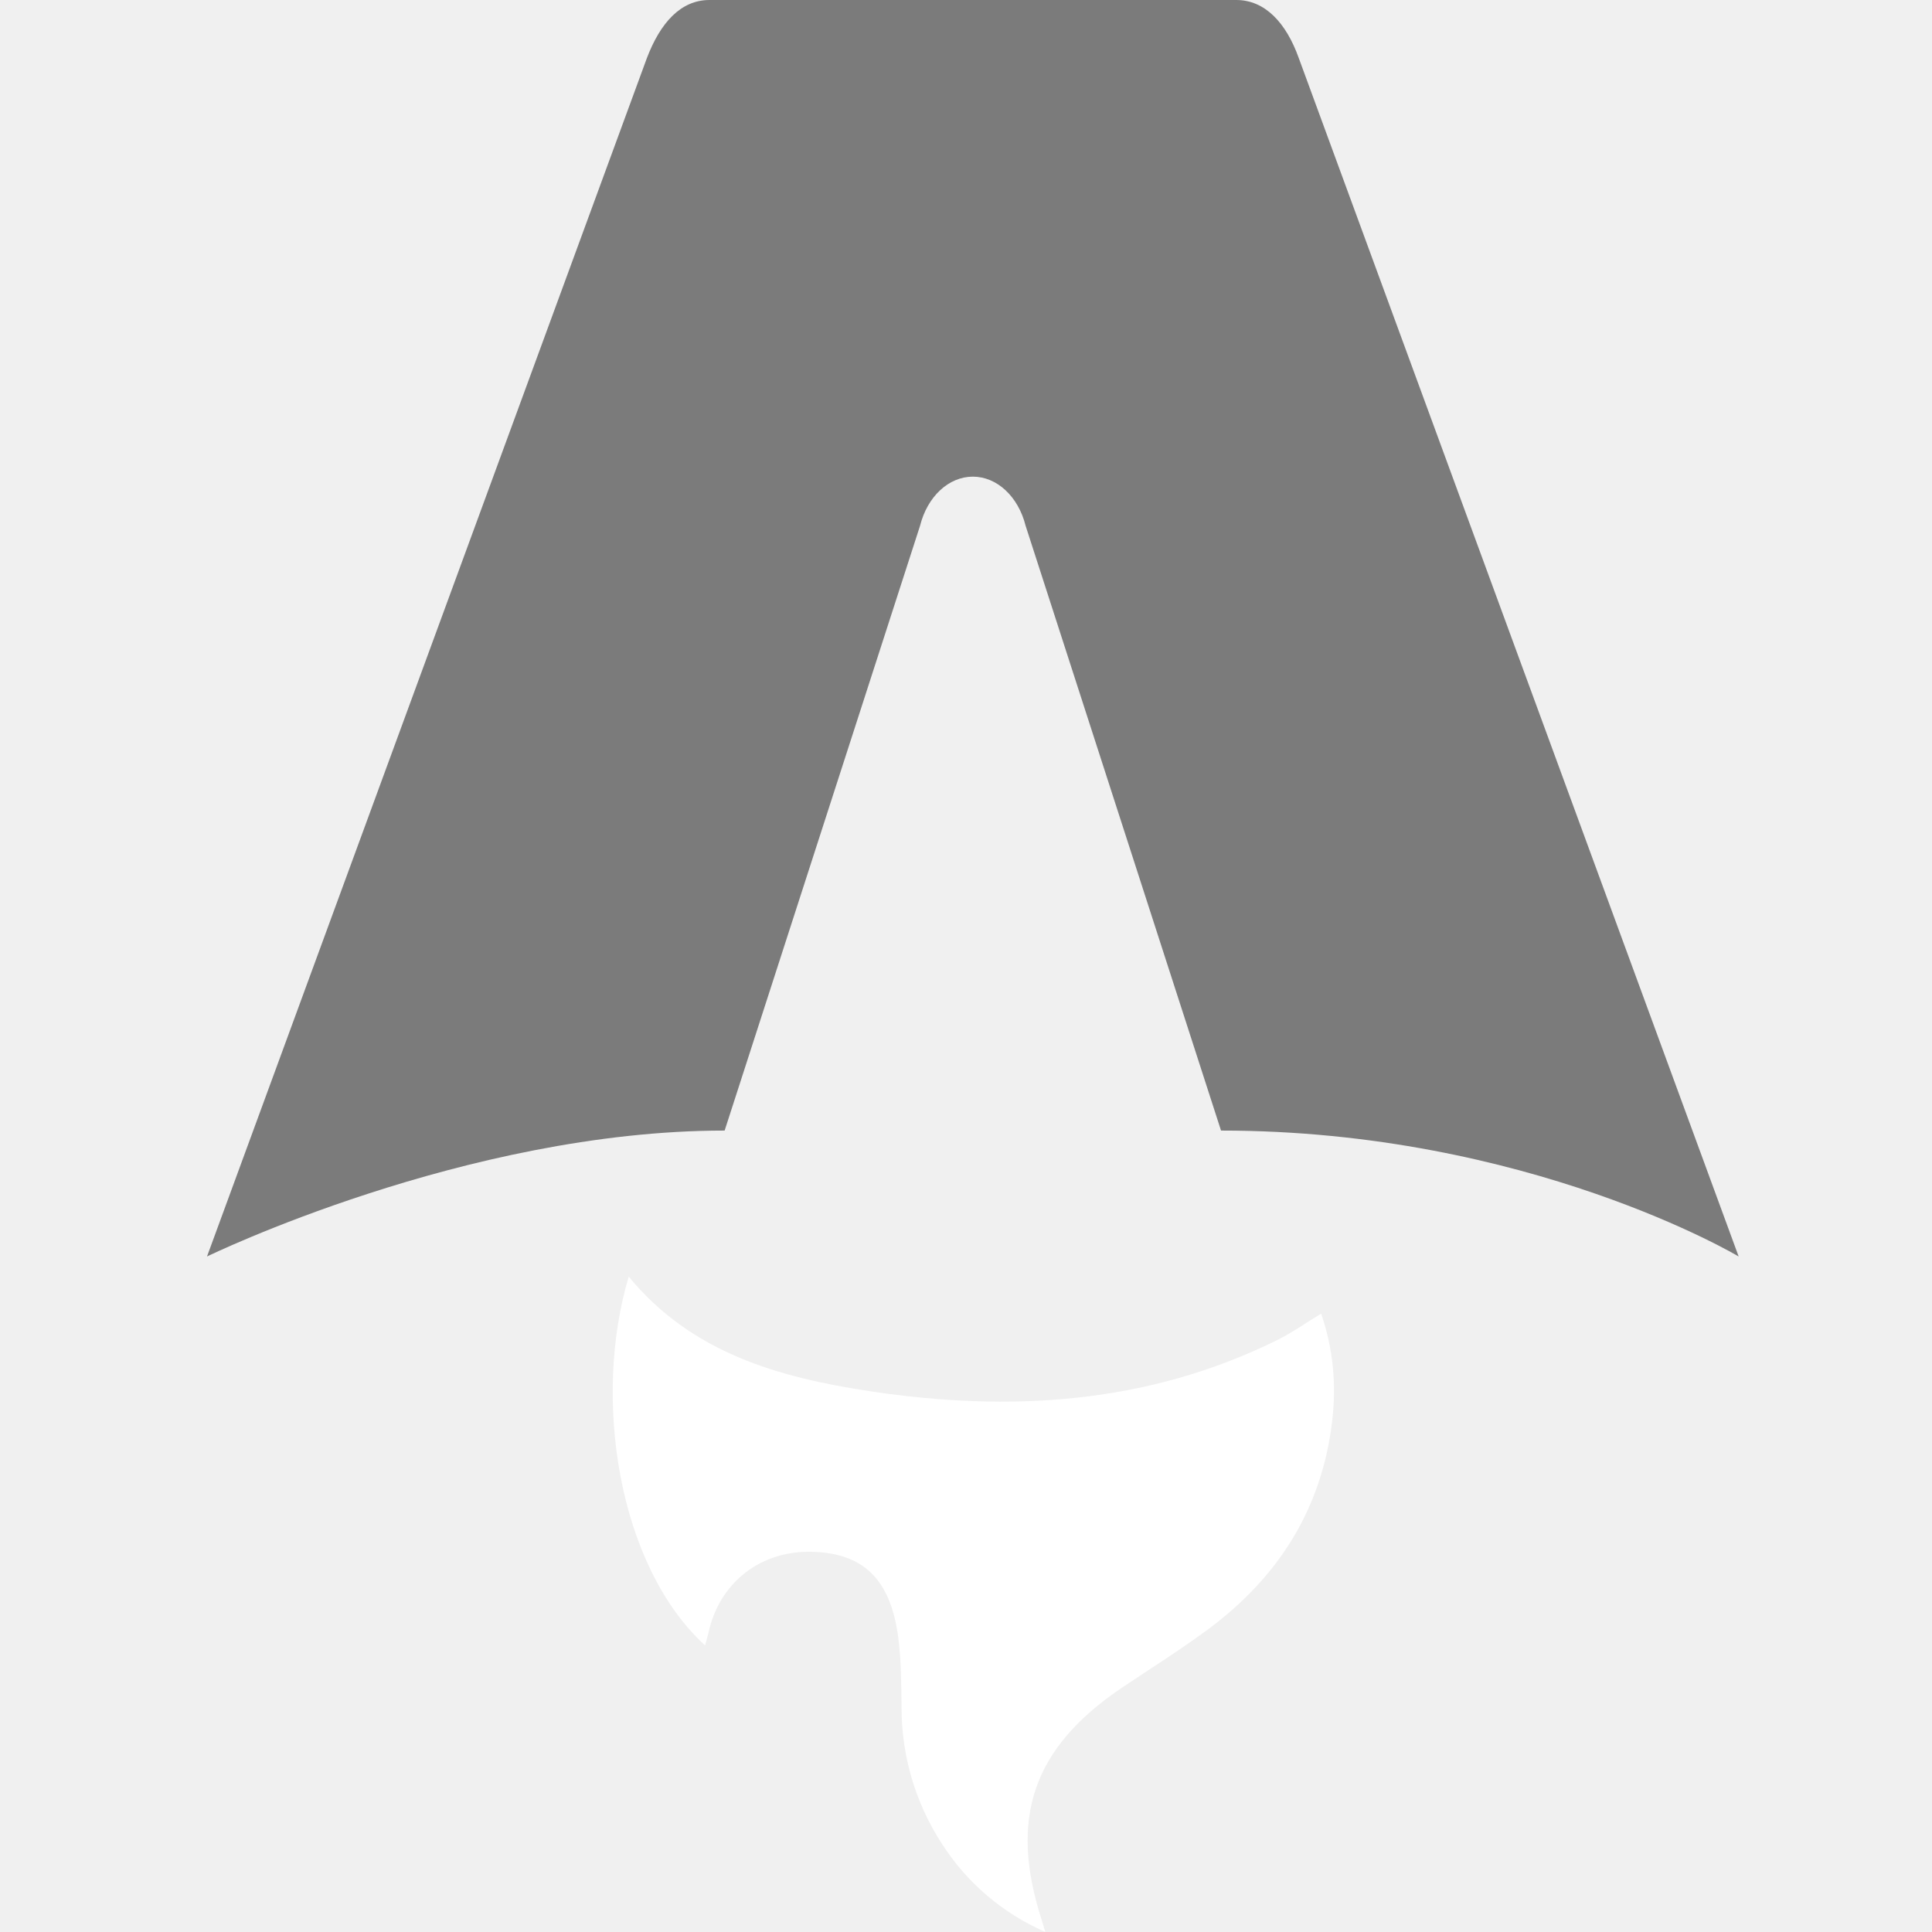
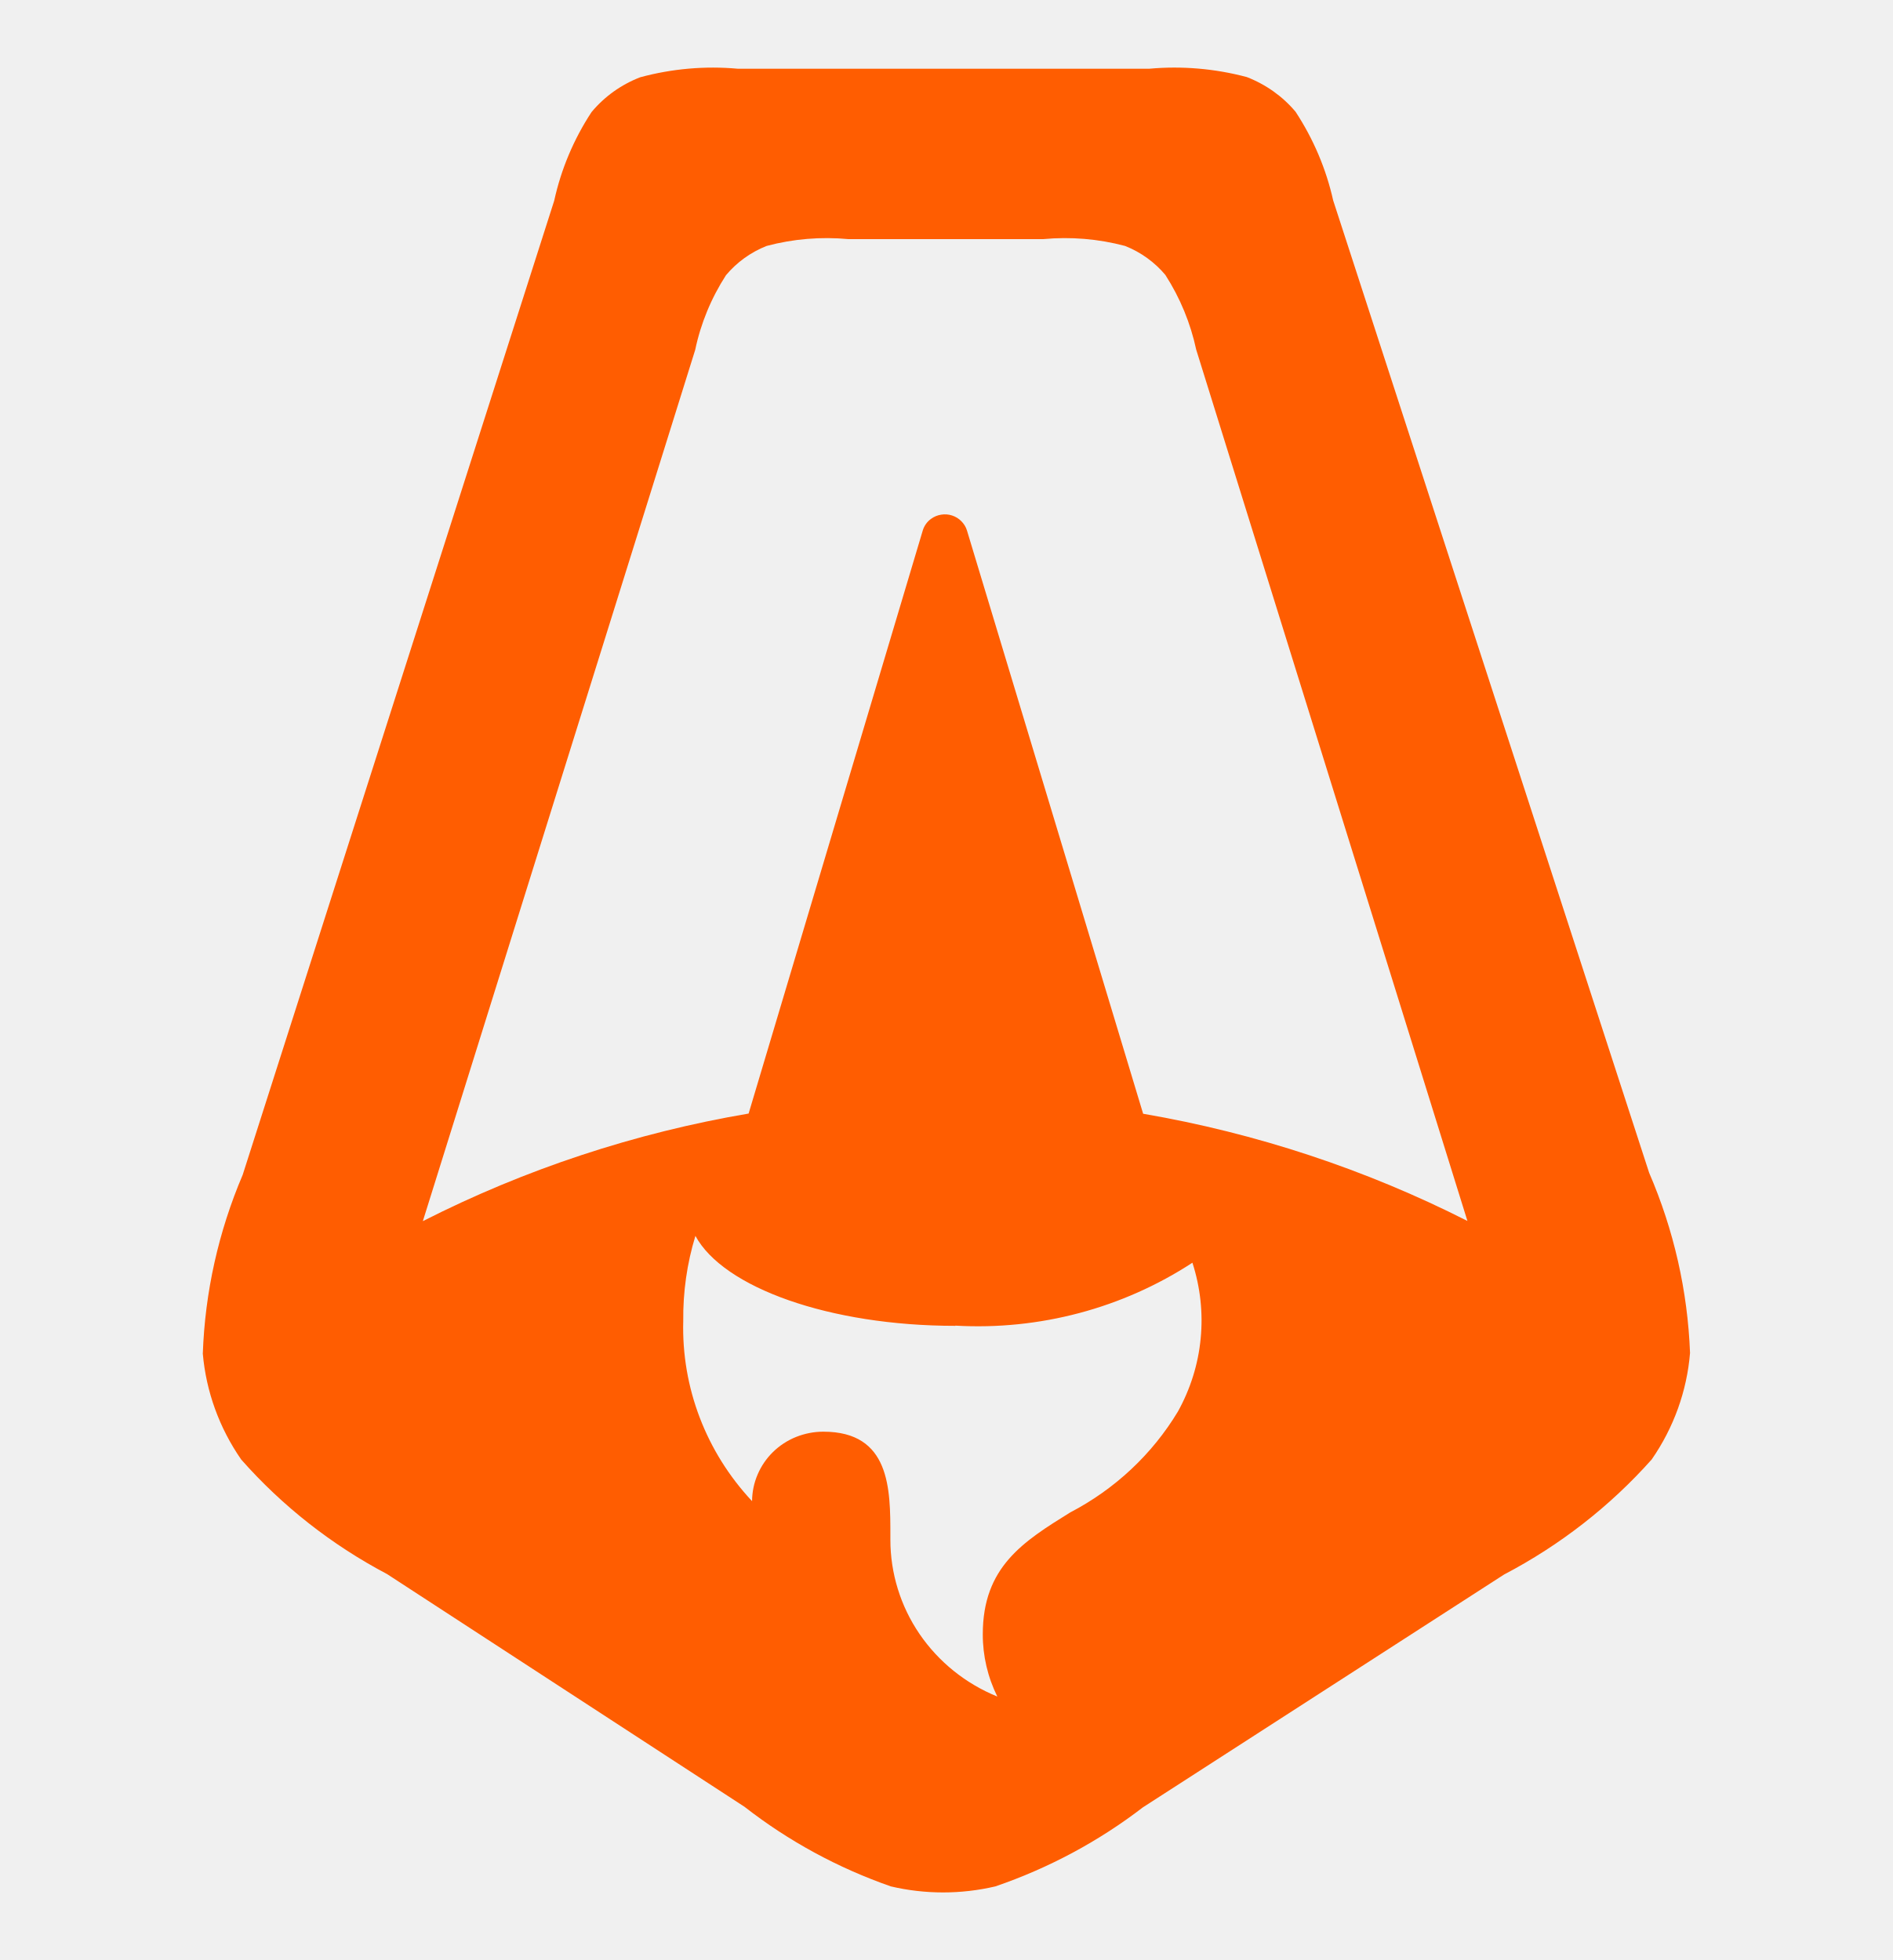
- <svg xmlns="http://www.w3.org/2000/svg" width="28" height="28" fill="none">
-   <path fill="#fff" d="M10.22 23.848c-1.265-1.156-1.635-3.586-1.108-5.346.914 1.11 2.18 1.461 3.492 1.66 2.024.306 4.013.191 5.893-.734.216-.106.415-.247.65-.39.176.512.222 1.03.16 1.555-.15 1.282-.787 2.271-1.801 3.022-.406.3-.835.568-1.254.85-1.286.87-1.634 1.89-1.151 3.373l.048.161a3.383 3.383 0 0 1-1.503-1.285 3.612 3.612 0 0 1-.58-1.962c-.004-.346-.004-.695-.05-1.036-.114-.832-.505-1.204-1.24-1.226-.755-.022-1.352.445-1.51 1.18-.013.056-.03.112-.048.177h.002Z" />
-   <path fill="#7B7B7B" d="M3 18.21s3.746-1.825 7.502-1.825l2.832-8.765c.106-.424.415-.712.765-.712.35 0 .659.288.765.712l2.832 8.765c4.449 0 7.502 1.825 7.502 1.825L18.823.842C18.64.33 18.333 0 17.917 0h-7.635c-.416 0-.712.33-.907.842L3 18.21Z" />
+ <svg xmlns="http://www.w3.org/2000/svg" width="28" height="29" viewBox="0 0 28 29" fill="none">
+   <path fill-rule="evenodd" clip-rule="evenodd" d="M3.59 17.383C3.232 18.223 3.032 19.119 3 20.029C3.049 20.59 3.245 21.129 3.568 21.595C4.176 22.284 4.907 22.858 5.726 23.29L11.013 26.733C11.663 27.24 12.395 27.638 13.178 27.911C13.686 28.03 14.216 28.03 14.724 27.911C15.512 27.641 16.25 27.246 16.907 26.741L22.25 23.296C23.077 22.863 23.817 22.286 24.433 21.594C24.758 21.125 24.954 20.582 25 20.018C24.965 19.101 24.76 18.198 24.395 17.352L19.721 2.965C19.617 2.499 19.428 2.055 19.165 1.654C18.973 1.425 18.724 1.249 18.443 1.14C17.973 1.015 17.484 0.973 17 1.017H10.915C10.43 0.973 9.941 1.016 9.471 1.143C9.19 1.251 8.941 1.429 8.75 1.659C8.487 2.06 8.3 2.504 8.198 2.97L3.59 17.383ZM17.24 4.07C17.457 4.408 17.611 4.782 17.695 5.173L21.707 18.065C20.2 17.301 18.582 16.766 16.91 16.479L14.303 7.846C14.287 7.795 14.258 7.749 14.22 7.711C14.182 7.672 14.135 7.644 14.083 7.627C14.031 7.61 13.976 7.606 13.922 7.615C13.869 7.623 13.818 7.644 13.774 7.676C13.715 7.718 13.672 7.778 13.651 7.846L11.074 16.476C9.393 16.762 7.768 17.299 6.255 18.068L10.284 5.176C10.366 4.784 10.521 4.41 10.739 4.072C10.899 3.881 11.105 3.732 11.34 3.639C11.734 3.534 12.144 3.5 12.551 3.538H15.431C15.838 3.5 16.248 3.534 16.643 3.639C16.878 3.732 17.084 3.882 17.244 4.074L17.24 4.07ZM14.133 19.614C15.374 19.685 16.605 19.358 17.639 18.683C17.756 19.045 17.798 19.427 17.761 19.805C17.725 20.183 17.61 20.55 17.425 20.884C17.045 21.516 16.493 22.033 15.831 22.378C15.136 22.809 14.538 23.184 14.538 24.18C14.537 24.499 14.611 24.814 14.753 25.102C14.284 24.911 13.884 24.589 13.602 24.176C13.321 23.764 13.171 23.278 13.171 22.782V22.721C13.171 22.032 13.171 21.183 12.179 21.183C12.04 21.183 11.904 21.21 11.776 21.261C11.518 21.365 11.314 21.565 11.207 21.817C11.153 21.942 11.126 22.076 11.125 22.211C10.445 21.485 10.08 20.529 10.107 19.545C10.102 19.119 10.162 18.694 10.287 18.286C10.699 19.049 12.266 19.617 14.133 19.617V19.614Z" fill="#FF5D01" />
</svg>
